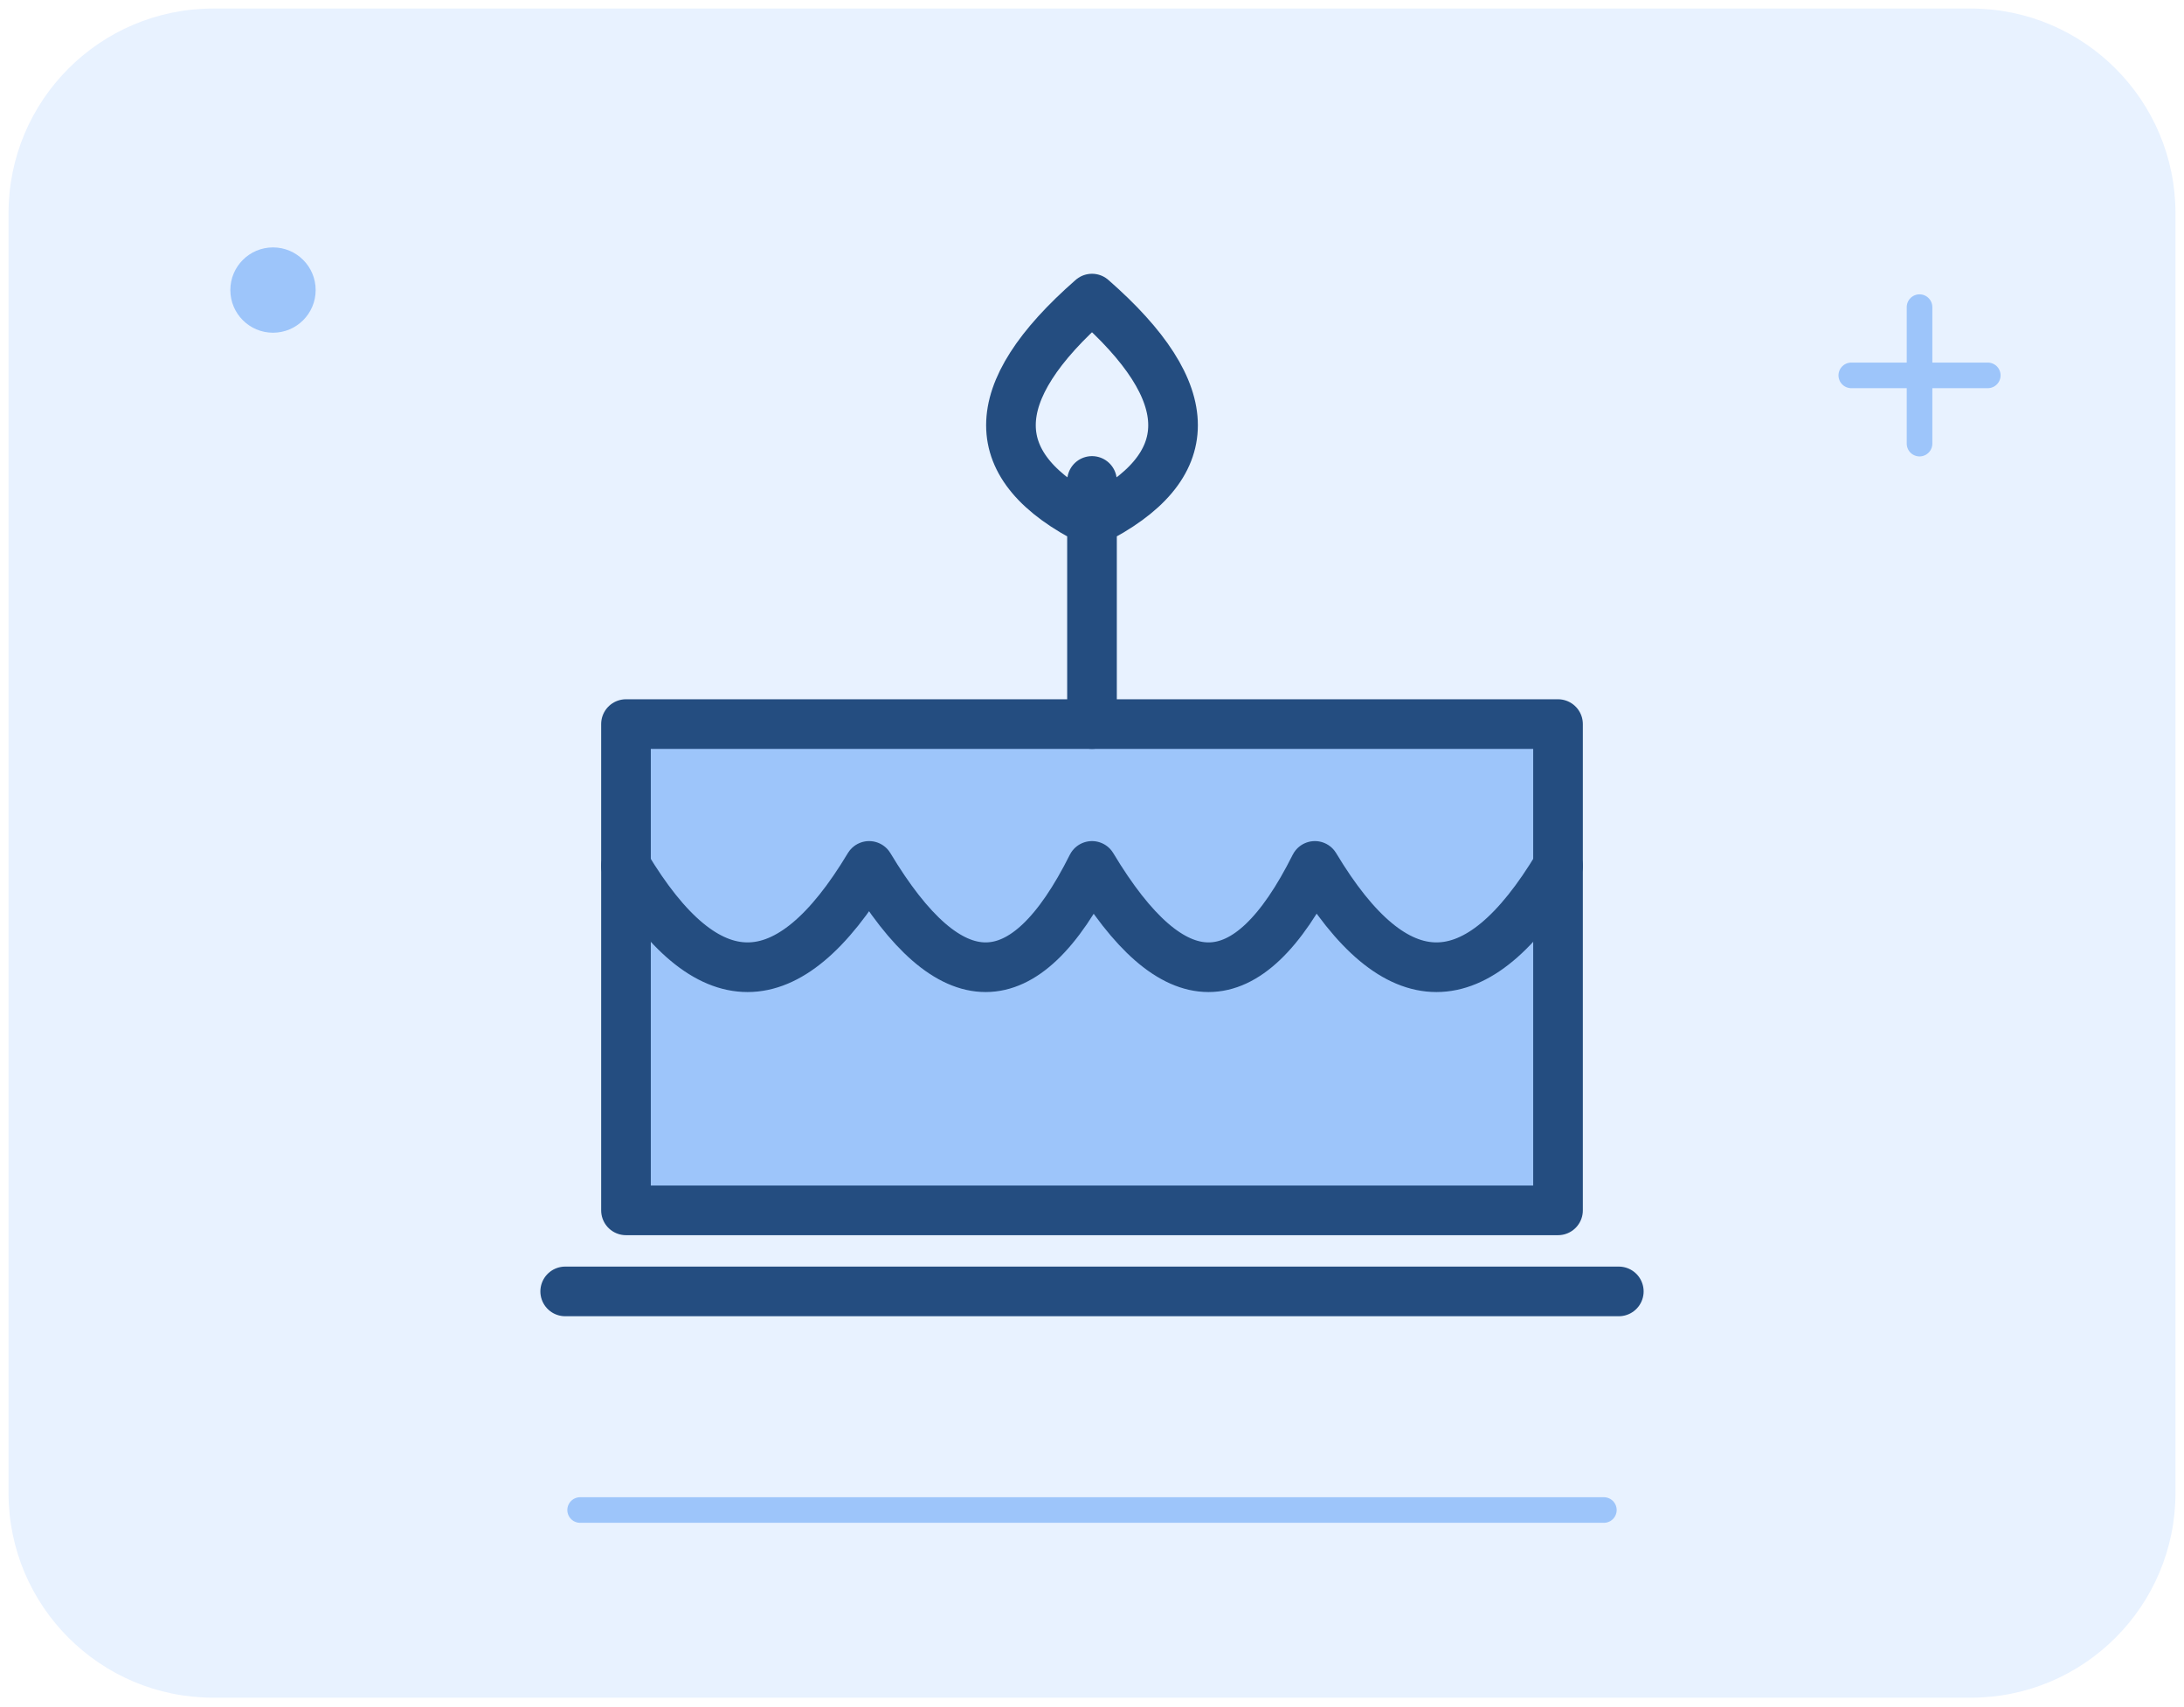
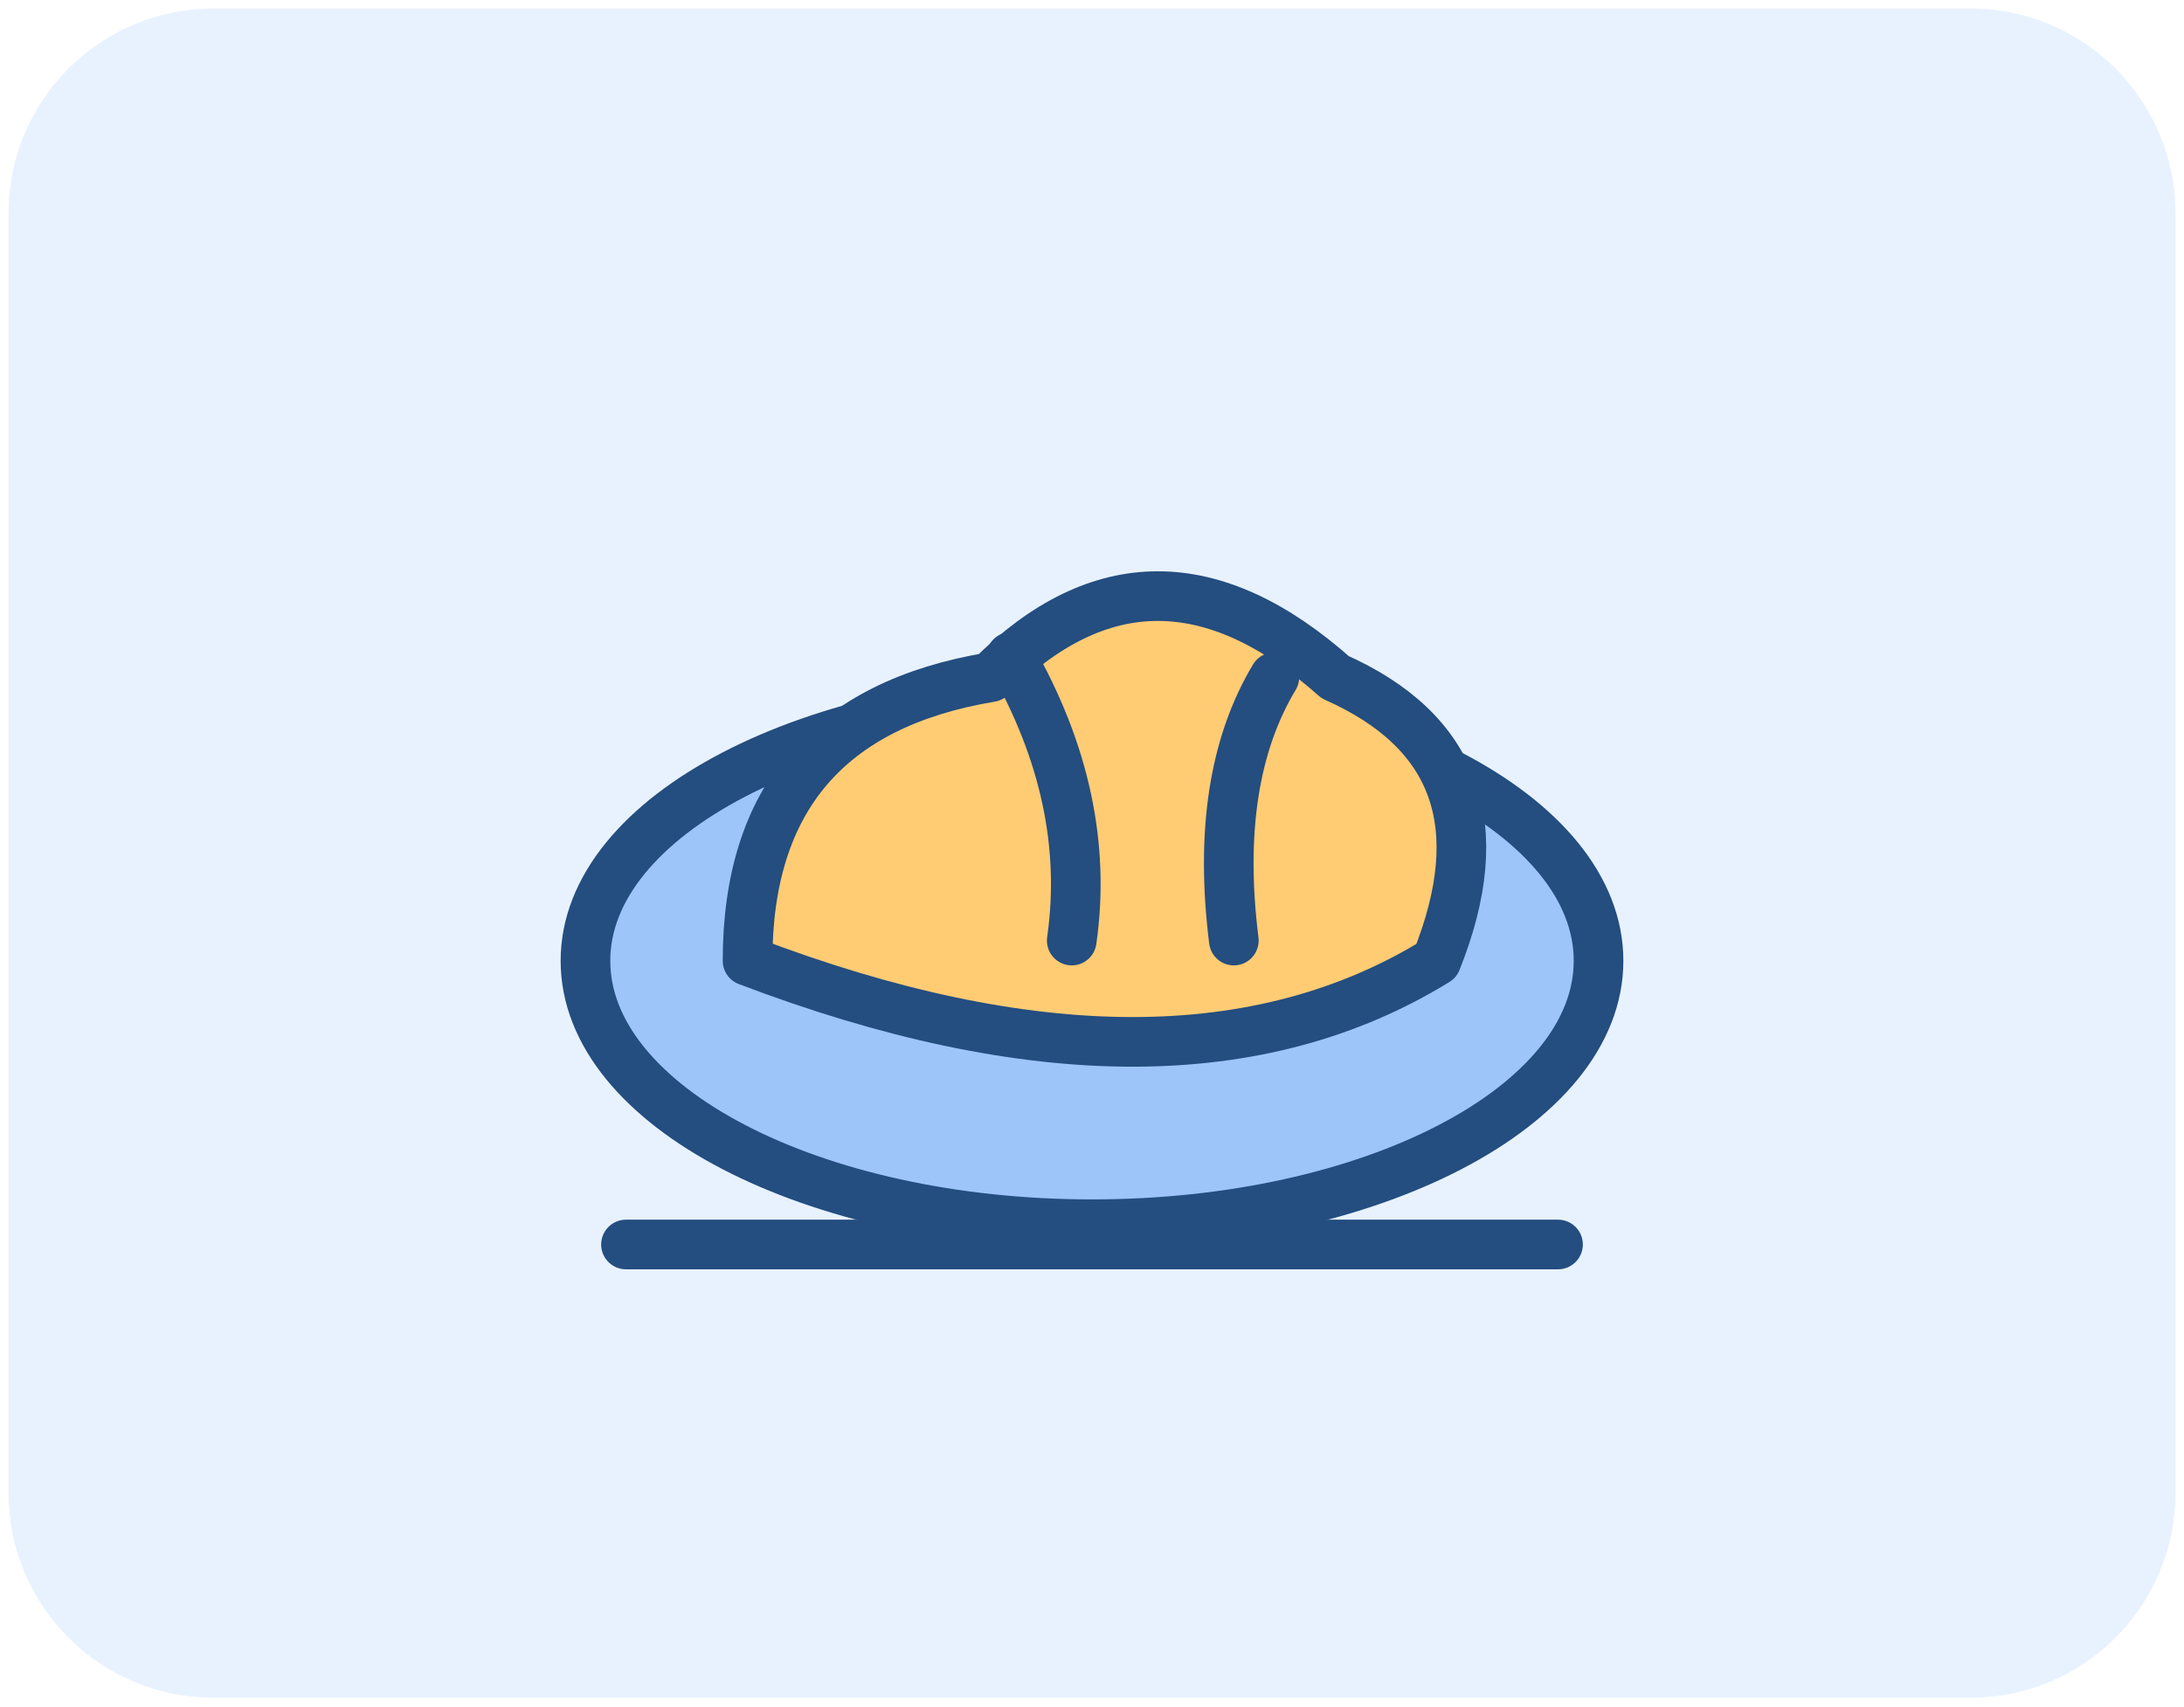
- <svg xmlns="http://www.w3.org/2000/svg" width="256" height="200" viewBox="0 0 256 200" font-family="system-ui,Noto Sans CJK SC,Microsoft YaHei,sans-serif" role="img">
+ <svg xmlns="http://www.w3.org/2000/svg" width="256" height="200" viewBox="0 0 256 200" font-family="system-ui,sans-serif" role="img">
  <rect x="1" y="1" width="254" height="198" rx="24" fill="#e8f2ff" />
-   <circle cx="32" cy="34" r="5" fill="#9dc5fa" />
-   <path d="M225 36v16m-8-8h16" stroke="#9dc5fa" stroke-width="3" stroke-linecap="round" />
-   <g transform="translate(52 16) scale(2.375)" stroke="#244d80" stroke-width="2.45" stroke-linecap="round" stroke-linejoin="round" fill="none">
-     <path d="M9 53h46V29H9z" fill="#9dc5fa" />
-     <path d="M9 36q6 10 12 0 6 10 11 0 6 10 11 0 6 10 12 0m-23-7V17m0-9q-8 7 0 11 8-4 0-11zM6 57h52" fill="none" />
+   <g transform="translate(52 20) scale(2.375)" stroke="#244d80" stroke-width="2.45" stroke-linecap="round" stroke-linejoin="round" fill="none">
+     <g transform="translate(0 0) scale(1)">
+       <ellipse cx="32" cy="39" rx="25" ry="13" fill="#9dc5fa" />
+       <path d="M15 39q0-12 12-14 8-8 17 0 9 4 5 14-13 8-34 0z" fill="#ffcc73" />
+       <path d="M28 24q4 7 3 14m10-13q-3 5-2 13" fill="none" />
+       <path d="M9 53h46" fill="none" />
+     </g>
  </g>
-   <path d="M68 177h120" stroke="#9dc5fa" stroke-width="3" stroke-linecap="round" />
</svg>
